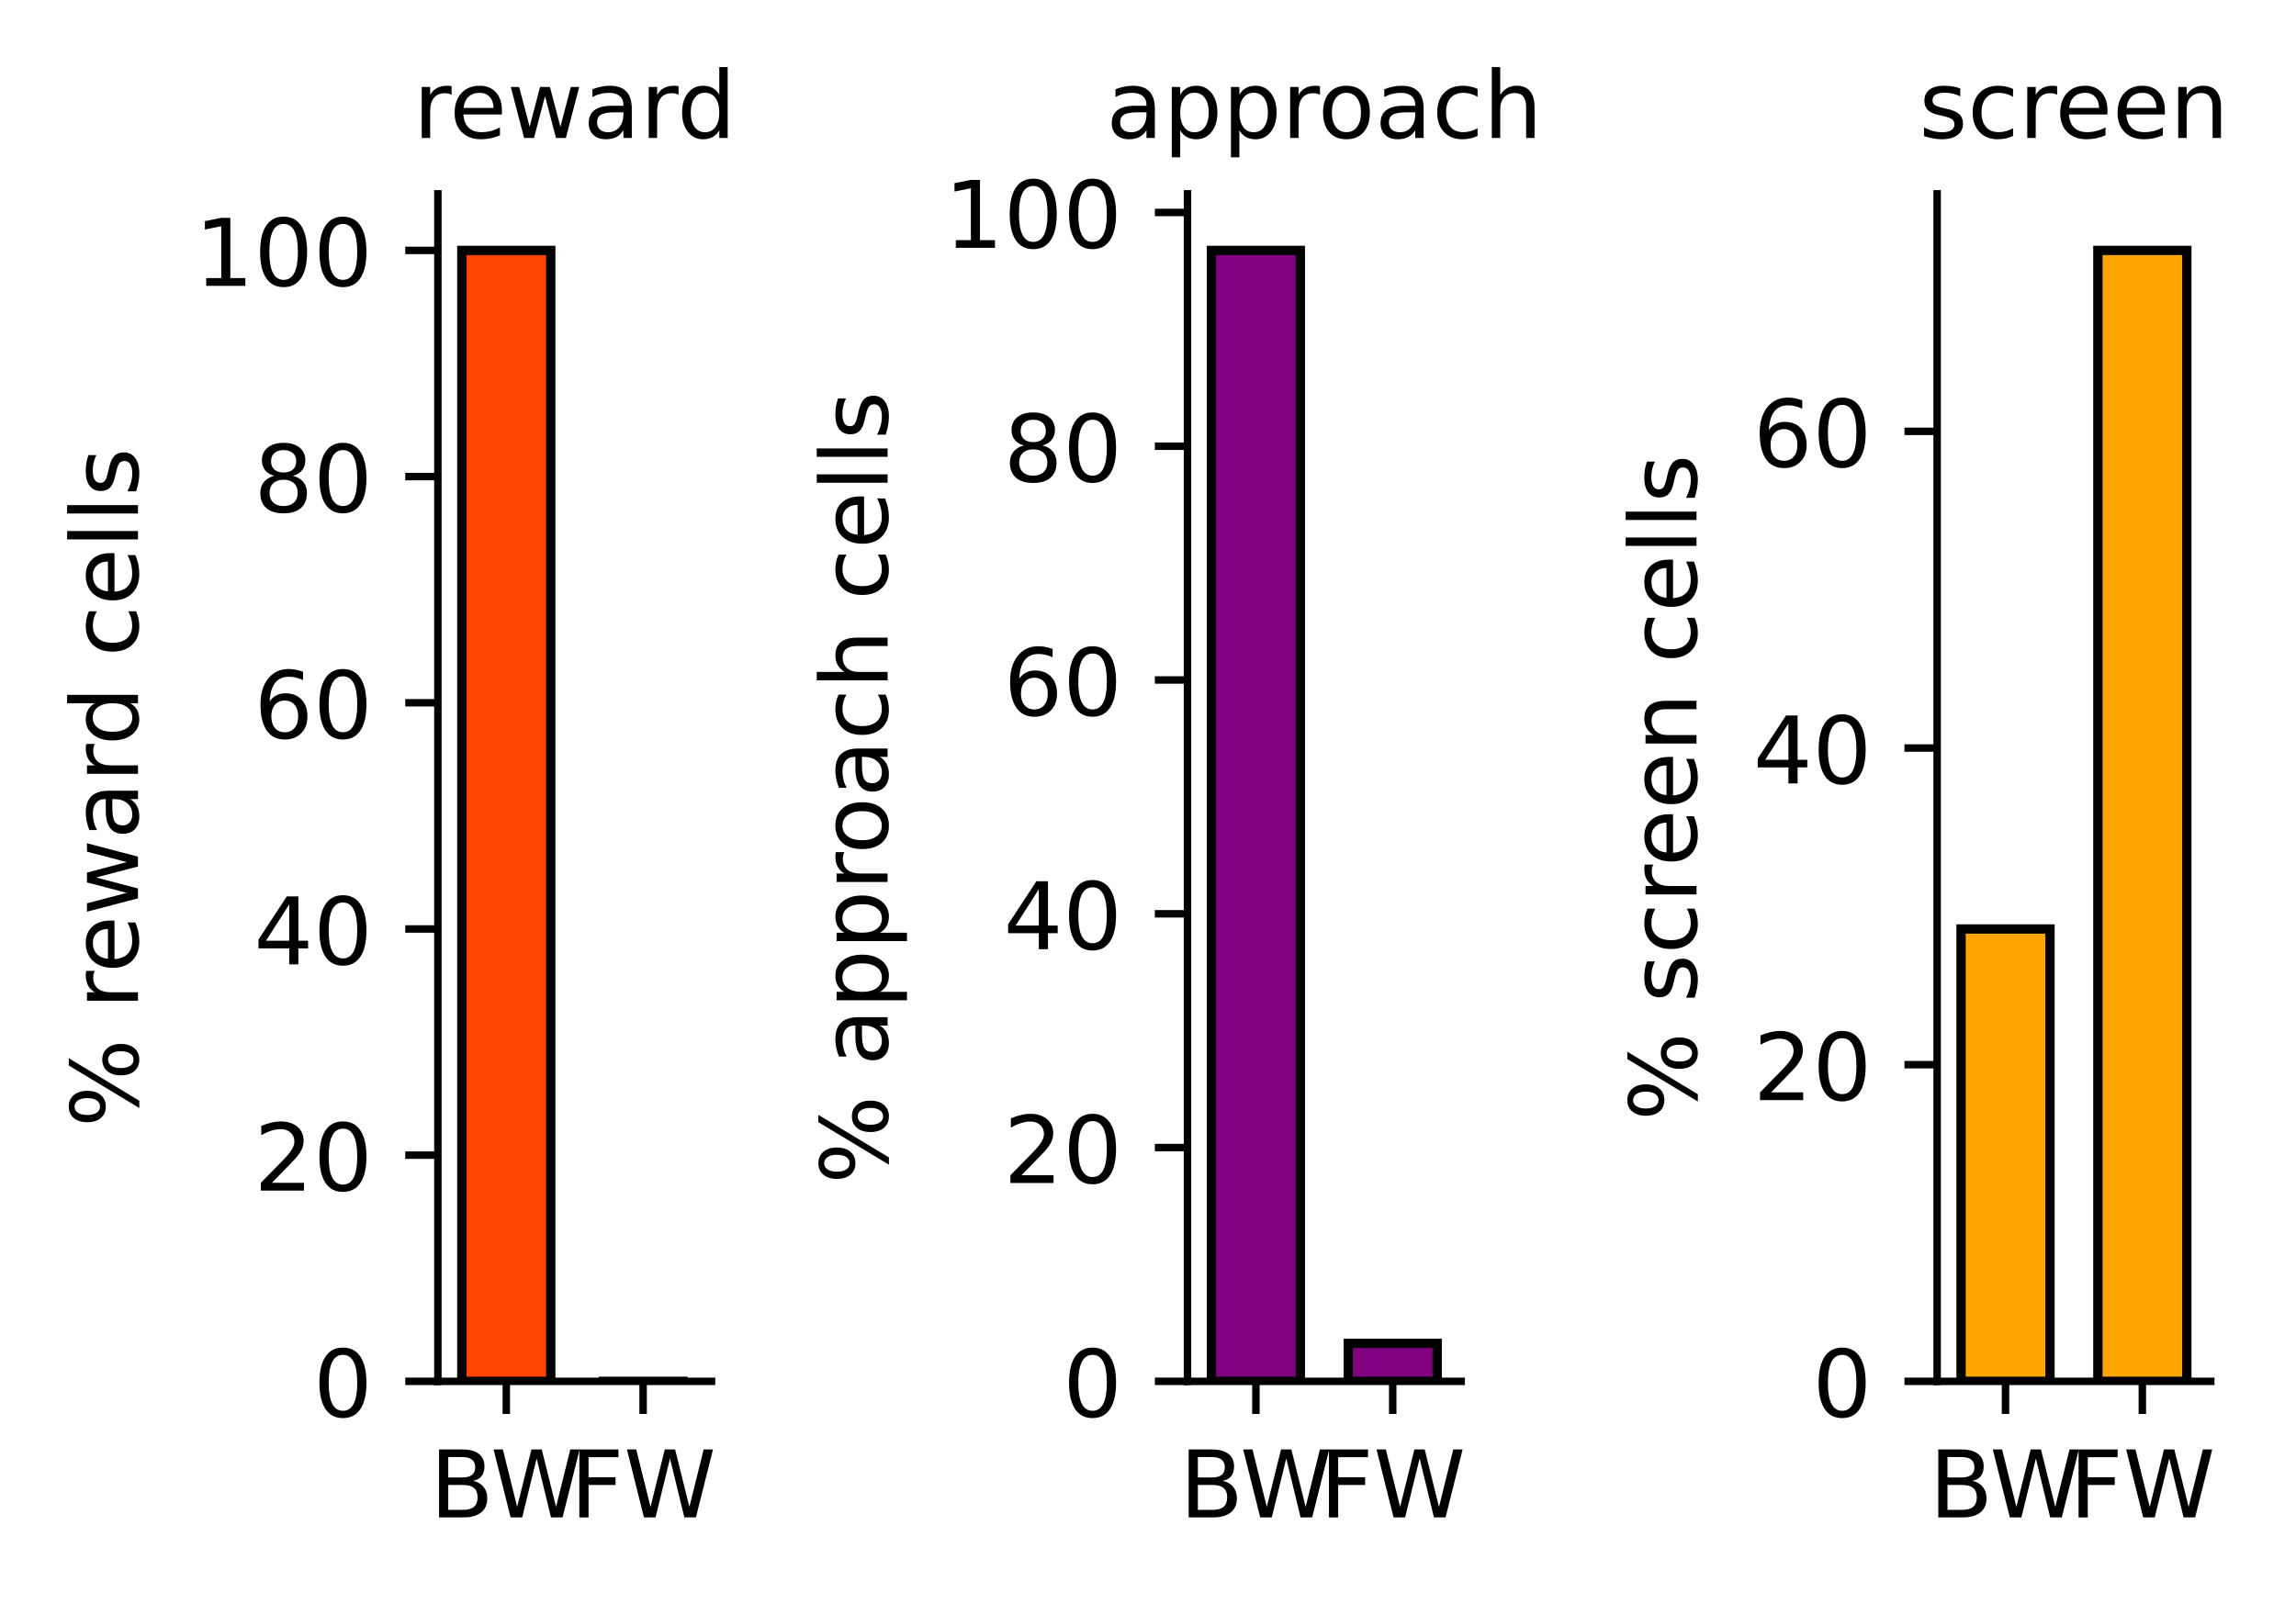
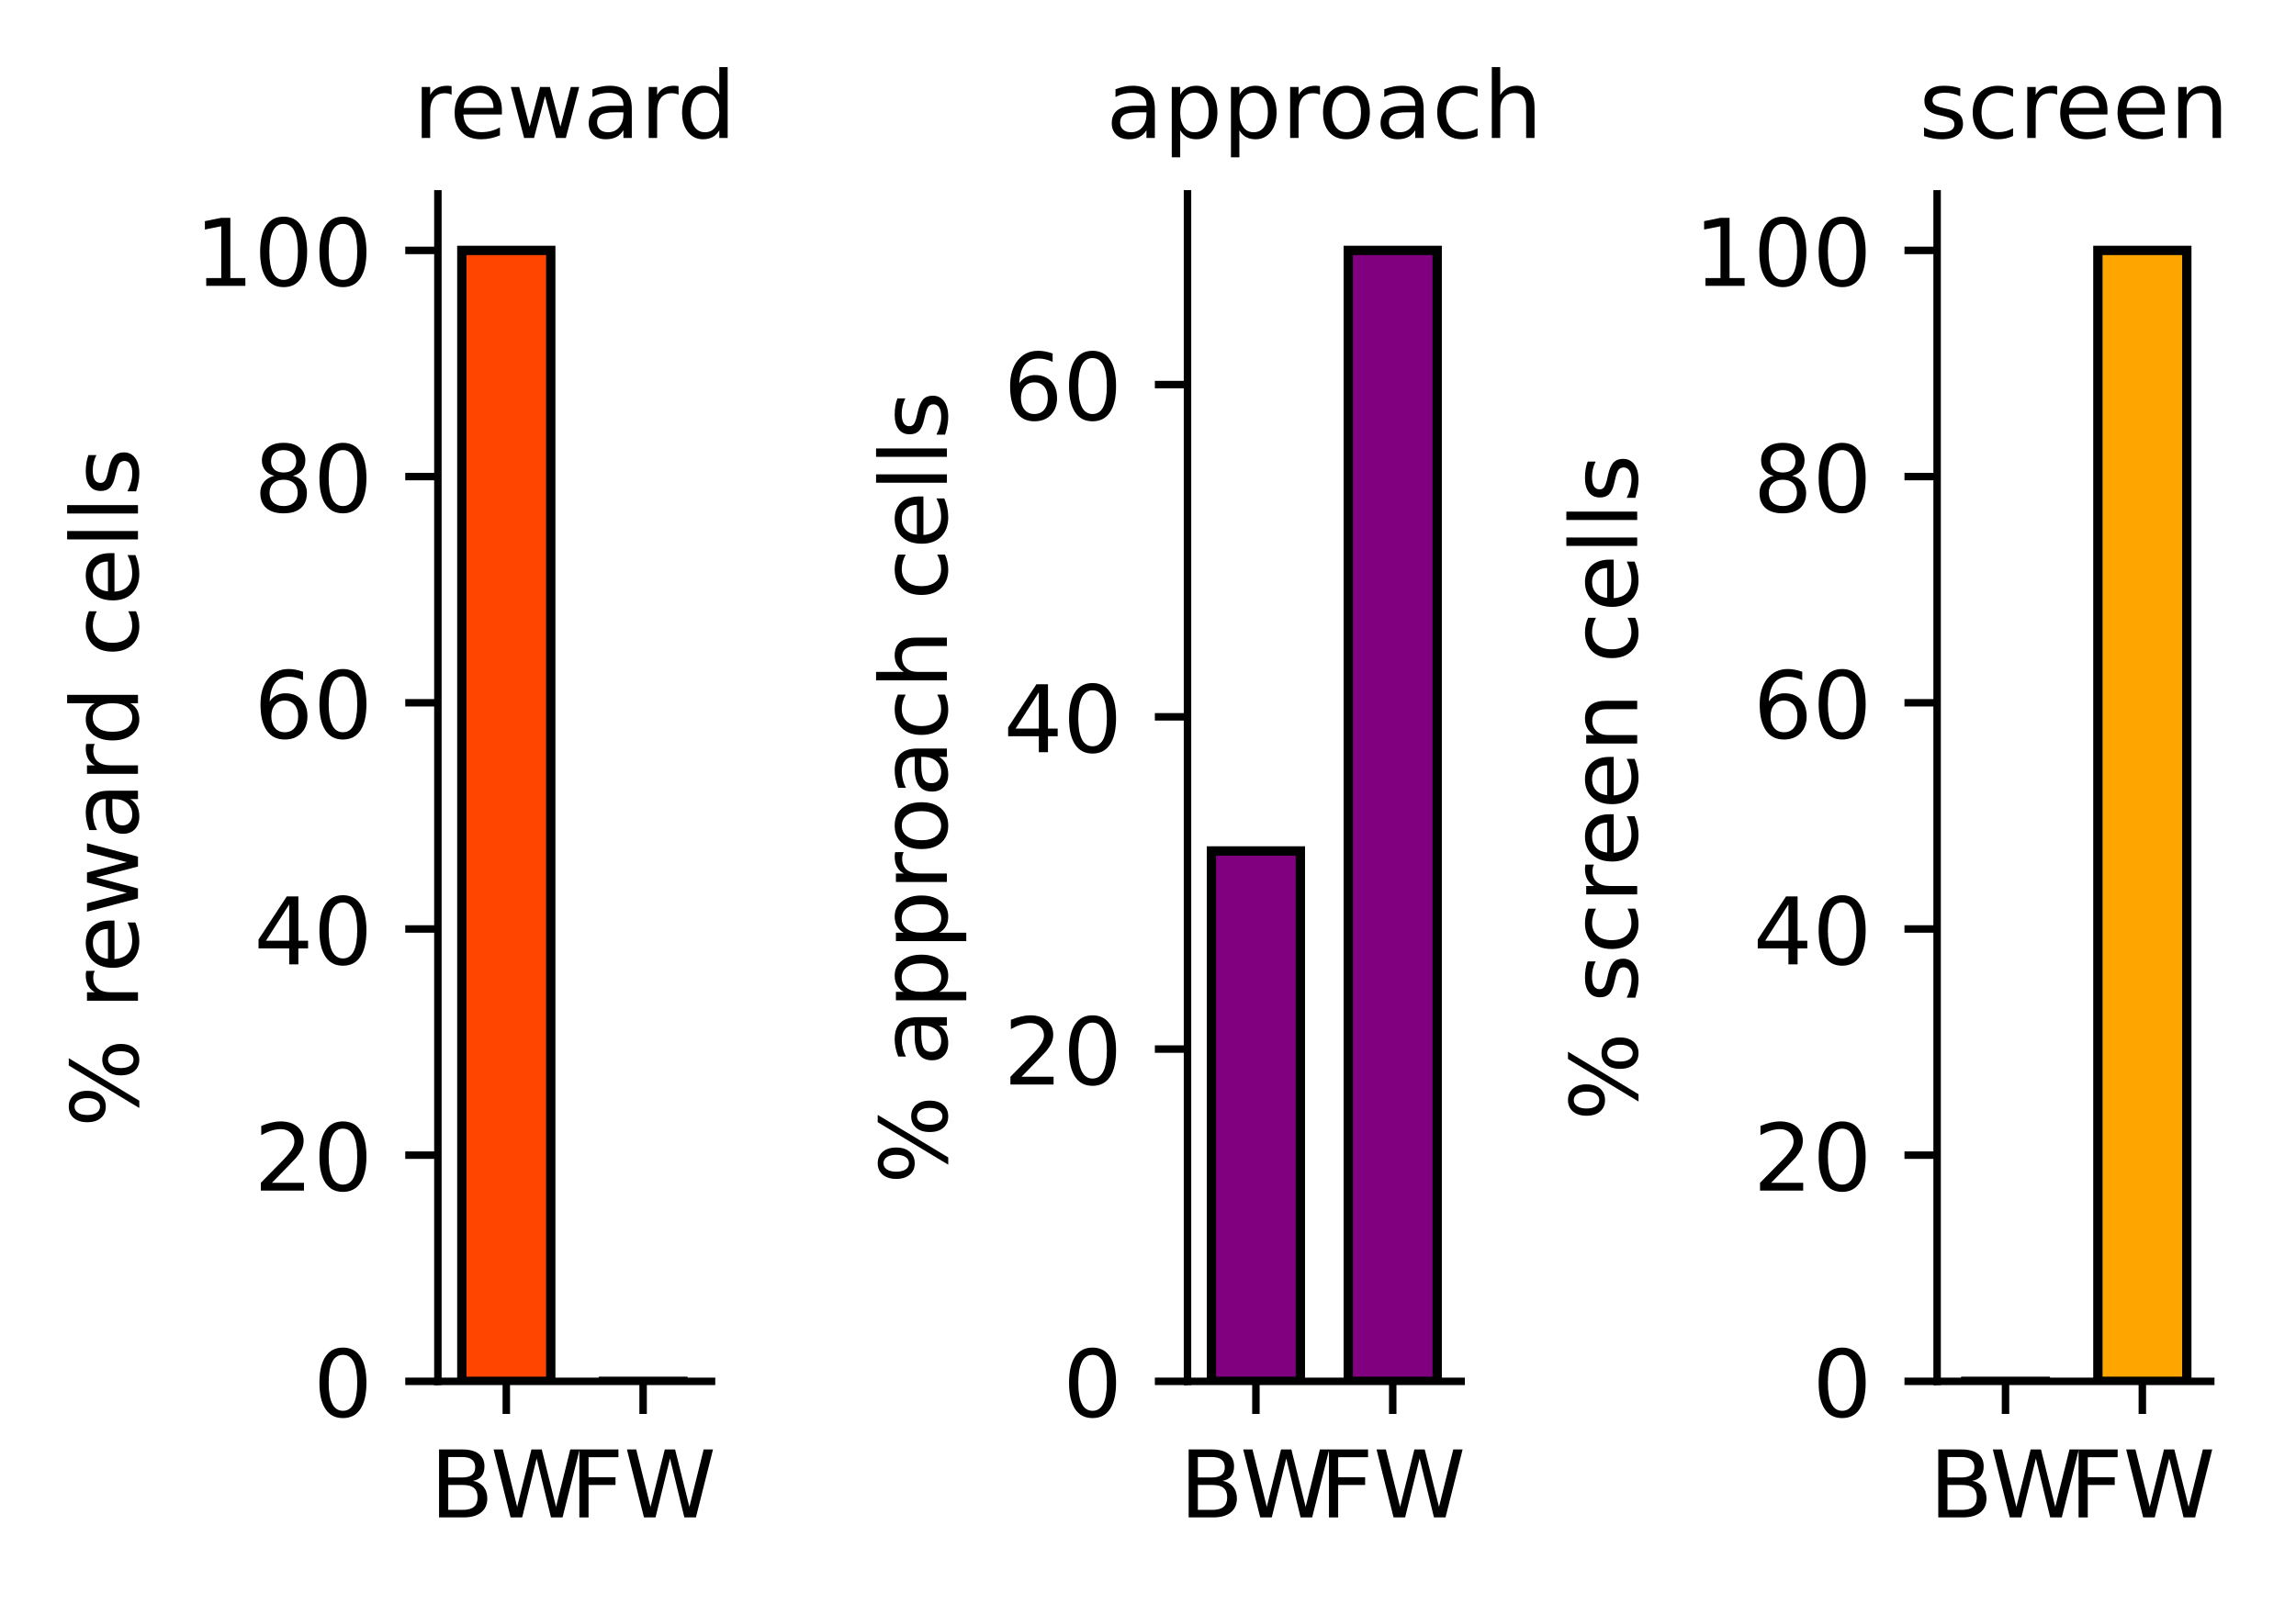
<svg xmlns="http://www.w3.org/2000/svg" xmlns:xlink="http://www.w3.org/1999/xlink" width="246.259pt" height="172.077pt" viewBox="0 0 246.259 172.077" version="1.1">
  <defs>
    <style type="text/css">*{stroke-linejoin: round; stroke-linecap: butt}</style>
  </defs>
  <g id="figure_1">
    <g id="patch_1">
      <path d="M 0 172.077  L 246.259 172.077  L 246.259 0  L 0 0  z " style="fill: #ffffff" />
    </g>
    <g id="axes_1">
      <g id="patch_2">
        <path d="M 46.966 148.198  L 76.316 148.198  L 76.316 20.798  L 46.966 20.798  z " style="fill: #ffffff" />
      </g>
      <g id="patch_3">
-         <path d="M 49.534 148.198  L 59.072 148.198  L 59.072 26.865  L 49.534 26.865  z " clip-path="url(#p43dcc8f985)" style="fill: #ff4500; stroke: #000000; stroke-linejoin: miter" />
+         <path d="M 49.534 148.198  L 59.072 148.198  L 59.072 26.865  L 49.534 26.865  z " clip-path="url(#p82ff0c8421)" style="fill: #ff4500; stroke: #000000; stroke-linejoin: miter" />
      </g>
      <g id="patch_4">
-         <path d="M 64.209 148.198  L 73.748 148.198  L 73.748 148.198  L 64.209 148.198  z " clip-path="url(#p43dcc8f985)" style="fill: #ff4500; stroke: #000000; stroke-linejoin: miter" />
+         <path d="M 64.209 148.198  L 73.748 148.198  L 73.748 148.198  L 64.209 148.198  z " clip-path="url(#p82ff0c8421)" style="fill: #ff4500; stroke: #000000; stroke-linejoin: miter" />
      </g>
      <g id="matplotlib.axis_1">
        <g id="xtick_1">
          <g id="line2d_1">
            <defs>
-               <path id="m75852091cd" d="M 0 0  L 0 3.5  " style="stroke: #000000; stroke-width: 0.8" />
+               <path id="mc72f8785b4" d="M 0 0  L 0 3.5  " style="stroke: #000000; stroke-width: 0.8" />
            </defs>
            <g>
-               <use xlink:href="#m75852091cd" x="54.303" y="148.198" style="stroke: #000000; stroke-width: 0.8" />
+               <use xlink:href="#mc72f8785b4" x="54.303" y="148.198" style="stroke: #000000; stroke-width: 0.8" />
            </g>
          </g>
          <g id="text_1">
            <g transform="translate(46.11016 162.7969) scale(0.1 -0.1)">
              <defs>
                <path id="DejaVuSans-42" d="M 1259 2228  L 1259 519  L 2272 519  Q 2781 519 3026 730  Q 3272 941 3272 1375  Q 3272 1813 3026 2020  Q 2781 2228 2272 2228  L 1259 2228  z M 1259 4147  L 1259 2741  L 2194 2741  Q 2656 2741 2882 2914  Q 3109 3088 3109 3444  Q 3109 3797 2882 3972  Q 2656 4147 2194 4147  L 1259 4147  z M 628 4666  L 2241 4666  Q 2963 4666 3353 4366  Q 3744 4066 3744 3513  Q 3744 3084 3544 2831  Q 3344 2578 2956 2516  Q 3422 2416 3680 2098  Q 3938 1781 3938 1306  Q 3938 681 3513 340  Q 3088 0 2303 0  L 628 0  L 628 4666  z " transform="scale(0.015625)" />
                <path id="DejaVuSans-57" d="M 213 4666  L 850 4666  L 1831 722  L 2809 4666  L 3519 4666  L 4500 722  L 5478 4666  L 6119 4666  L 4947 0  L 4153 0  L 3169 4050  L 2175 0  L 1381 0  L 213 4666  z " transform="scale(0.015625)" />
              </defs>
              <use xlink:href="#DejaVuSans-42" />
              <use xlink:href="#DejaVuSans-57" x="64.979" />
            </g>
          </g>
        </g>
        <g id="xtick_2">
          <g id="line2d_2">
            <g>
-               <use xlink:href="#m75852091cd" x="68.978" y="148.198" style="stroke: #000000; stroke-width: 0.8" />
+               <use xlink:href="#mc72f8785b4" x="68.978" y="148.198" style="stroke: #000000; stroke-width: 0.8" />
            </g>
          </g>
          <g id="text_2">
            <g transform="translate(61.15859 162.7969) scale(0.1 -0.1)">
              <defs>
                <path id="DejaVuSans-46" d="M 628 4666  L 3309 4666  L 3309 4134  L 1259 4134  L 1259 2759  L 3109 2759  L 3109 2228  L 1259 2228  L 1259 0  L 628 0  L 628 4666  z " transform="scale(0.015625)" />
              </defs>
              <use xlink:href="#DejaVuSans-46" />
              <use xlink:href="#DejaVuSans-57" x="57.52" />
            </g>
          </g>
        </g>
      </g>
      <g id="matplotlib.axis_2">
        <g id="ytick_1">
          <g id="line2d_3">
            <defs>
-               <path id="m979be28483" d="M 0 0  L -3.5 0  " style="stroke: #000000; stroke-width: 0.8" />
+               <path id="m35615730f3" d="M 0 0  L -3.5 0  " style="stroke: #000000; stroke-width: 0.8" />
            </defs>
            <g>
-               <use xlink:href="#m979be28483" x="46.966" y="148.198" style="stroke: #000000; stroke-width: 0.8" />
+               <use xlink:href="#m35615730f3" x="46.966" y="148.198" style="stroke: #000000; stroke-width: 0.8" />
            </g>
          </g>
          <g id="text_3">
            <g transform="translate(33.60312 151.9977) scale(0.1 -0.1)">
              <defs>
                <path id="DejaVuSans-30" d="M 2034 4250  Q 1547 4250 1301 3770  Q 1056 3291 1056 2328  Q 1056 1369 1301 889  Q 1547 409 2034 409  Q 2525 409 2770 889  Q 3016 1369 3016 2328  Q 3016 3291 2770 3770  Q 2525 4250 2034 4250  z M 2034 4750  Q 2819 4750 3233 4129  Q 3647 3509 3647 2328  Q 3647 1150 3233 529  Q 2819 -91 2034 -91  Q 1250 -91 836 529  Q 422 1150 422 2328  Q 422 3509 836 4129  Q 1250 4750 2034 4750  z " transform="scale(0.015625)" />
              </defs>
              <use xlink:href="#DejaVuSans-30" />
            </g>
          </g>
        </g>
        <g id="ytick_2">
          <g id="line2d_4">
            <g>
-               <use xlink:href="#m979be28483" x="46.966" y="123.932" style="stroke: #000000; stroke-width: 0.8" />
+               <use xlink:href="#m35615730f3" x="46.966" y="123.932" style="stroke: #000000; stroke-width: 0.8" />
            </g>
          </g>
          <g id="text_4">
            <g transform="translate(27.24063 127.731) scale(0.1 -0.1)">
              <defs>
                <path id="DejaVuSans-32" d="M 1228 531  L 3431 531  L 3431 0  L 469 0  L 469 531  Q 828 903 1448 1529  Q 2069 2156 2228 2338  Q 2531 2678 2651 2914  Q 2772 3150 2772 3378  Q 2772 3750 2511 3984  Q 2250 4219 1831 4219  Q 1534 4219 1204 4116  Q 875 4013 500 3803  L 500 4441  Q 881 4594 1212 4672  Q 1544 4750 1819 4750  Q 2544 4750 2975 4387  Q 3406 4025 3406 3419  Q 3406 3131 3298 2873  Q 3191 2616 2906 2266  Q 2828 2175 2409 1742  Q 1991 1309 1228 531  z " transform="scale(0.015625)" />
              </defs>
              <use xlink:href="#DejaVuSans-32" />
              <use xlink:href="#DejaVuSans-30" x="63.623" />
            </g>
          </g>
        </g>
        <g id="ytick_3">
          <g id="line2d_5">
            <g>
-               <use xlink:href="#m979be28483" x="46.966" y="99.665" style="stroke: #000000; stroke-width: 0.8" />
+               <use xlink:href="#m35615730f3" x="46.966" y="99.665" style="stroke: #000000; stroke-width: 0.8" />
            </g>
          </g>
          <g id="text_5">
            <g transform="translate(27.24063 103.4643) scale(0.1 -0.1)">
              <defs>
                <path id="DejaVuSans-34" d="M 2419 4116  L 825 1625  L 2419 1625  L 2419 4116  z M 2253 4666  L 3047 4666  L 3047 1625  L 3713 1625  L 3713 1100  L 3047 1100  L 3047 0  L 2419 0  L 2419 1100  L 313 1100  L 313 1709  L 2253 4666  z " transform="scale(0.015625)" />
              </defs>
              <use xlink:href="#DejaVuSans-34" />
              <use xlink:href="#DejaVuSans-30" x="63.623" />
            </g>
          </g>
        </g>
        <g id="ytick_4">
          <g id="line2d_6">
            <g>
-               <use xlink:href="#m979be28483" x="46.966" y="75.398" style="stroke: #000000; stroke-width: 0.8" />
+               <use xlink:href="#m35615730f3" x="46.966" y="75.398" style="stroke: #000000; stroke-width: 0.8" />
            </g>
          </g>
          <g id="text_6">
            <g transform="translate(27.24063 79.19766) scale(0.1 -0.1)">
              <defs>
                <path id="DejaVuSans-36" d="M 2113 2584  Q 1688 2584 1439 2293  Q 1191 2003 1191 1497  Q 1191 994 1439 701  Q 1688 409 2113 409  Q 2538 409 2786 701  Q 3034 994 3034 1497  Q 3034 2003 2786 2293  Q 2538 2584 2113 2584  z M 3366 4563  L 3366 3988  Q 3128 4100 2886 4159  Q 2644 4219 2406 4219  Q 1781 4219 1451 3797  Q 1122 3375 1075 2522  Q 1259 2794 1537 2939  Q 1816 3084 2150 3084  Q 2853 3084 3261 2657  Q 3669 2231 3669 1497  Q 3669 778 3244 343  Q 2819 -91 2113 -91  Q 1303 -91 875 529  Q 447 1150 447 2328  Q 447 3434 972 4092  Q 1497 4750 2381 4750  Q 2619 4750 2861 4703  Q 3103 4656 3366 4563  z " transform="scale(0.015625)" />
              </defs>
              <use xlink:href="#DejaVuSans-36" />
              <use xlink:href="#DejaVuSans-30" x="63.623" />
            </g>
          </g>
        </g>
        <g id="ytick_5">
          <g id="line2d_7">
            <g>
-               <use xlink:href="#m979be28483" x="46.966" y="51.132" style="stroke: #000000; stroke-width: 0.8" />
+               <use xlink:href="#m35615730f3" x="46.966" y="51.132" style="stroke: #000000; stroke-width: 0.8" />
            </g>
          </g>
          <g id="text_7">
            <g transform="translate(27.24063 54.93099) scale(0.1 -0.1)">
              <defs>
                <path id="DejaVuSans-38" d="M 2034 2216  Q 1584 2216 1326 1975  Q 1069 1734 1069 1313  Q 1069 891 1326 650  Q 1584 409 2034 409  Q 2484 409 2743 651  Q 3003 894 3003 1313  Q 3003 1734 2745 1975  Q 2488 2216 2034 2216  z M 1403 2484  Q 997 2584 770 2862  Q 544 3141 544 3541  Q 544 4100 942 4425  Q 1341 4750 2034 4750  Q 2731 4750 3128 4425  Q 3525 4100 3525 3541  Q 3525 3141 3298 2862  Q 3072 2584 2669 2484  Q 3125 2378 3379 2068  Q 3634 1759 3634 1313  Q 3634 634 3220 271  Q 2806 -91 2034 -91  Q 1263 -91 848 271  Q 434 634 434 1313  Q 434 1759 690 2068  Q 947 2378 1403 2484  z M 1172 3481  Q 1172 3119 1398 2916  Q 1625 2713 2034 2713  Q 2441 2713 2670 2916  Q 2900 3119 2900 3481  Q 2900 3844 2670 4047  Q 2441 4250 2034 4250  Q 1625 4250 1398 4047  Q 1172 3844 1172 3481  z " transform="scale(0.015625)" />
              </defs>
              <use xlink:href="#DejaVuSans-38" />
              <use xlink:href="#DejaVuSans-30" x="63.623" />
            </g>
          </g>
        </g>
        <g id="ytick_6">
          <g id="line2d_8">
            <g>
-               <use xlink:href="#m979be28483" x="46.966" y="26.865" style="stroke: #000000; stroke-width: 0.8" />
+               <use xlink:href="#m35615730f3" x="46.966" y="26.865" style="stroke: #000000; stroke-width: 0.8" />
            </g>
          </g>
          <g id="text_8">
            <g transform="translate(20.87813 30.66432) scale(0.1 -0.1)">
              <defs>
                <path id="DejaVuSans-31" d="M 794 531  L 1825 531  L 1825 4091  L 703 3866  L 703 4441  L 1819 4666  L 2450 4666  L 2450 531  L 3481 531  L 3481 0  L 794 0  L 794 531  z " transform="scale(0.015625)" />
              </defs>
              <use xlink:href="#DejaVuSans-31" />
              <use xlink:href="#DejaVuSans-30" x="63.623" />
              <use xlink:href="#DejaVuSans-30" x="127.246" />
            </g>
          </g>
        </g>
        <g id="text_9">
          <g transform="translate(14.79844 120.9508) rotate(-90) scale(0.1 -0.1)">
            <defs>
              <path id="DejaVuSans-25" d="M 4653 2053  Q 4381 2053 4226 1822  Q 4072 1591 4072 1178  Q 4072 772 4226 539  Q 4381 306 4653 306  Q 4919 306 5073 539  Q 5228 772 5228 1178  Q 5228 1588 5073 1820  Q 4919 2053 4653 2053  z M 4653 2450  Q 5147 2450 5437 2106  Q 5728 1763 5728 1178  Q 5728 594 5436 251  Q 5144 -91 4653 -91  Q 4153 -91 3862 251  Q 3572 594 3572 1178  Q 3572 1766 3864 2108  Q 4156 2450 4653 2450  z M 1428 4353  Q 1159 4353 1004 4120  Q 850 3888 850 3481  Q 850 3069 1003 2837  Q 1156 2606 1428 2606  Q 1700 2606 1854 2837  Q 2009 3069 2009 3481  Q 2009 3884 1853 4118  Q 1697 4353 1428 4353  z M 4250 4750  L 4750 4750  L 1831 -91  L 1331 -91  L 4250 4750  z M 1428 4750  Q 1922 4750 2215 4408  Q 2509 4066 2509 3481  Q 2509 2891 2217 2550  Q 1925 2209 1428 2209  Q 931 2209 642 2551  Q 353 2894 353 3481  Q 353 4063 643 4406  Q 934 4750 1428 4750  z " transform="scale(0.015625)" />
              <path id="DejaVuSans-20" transform="scale(0.015625)" />
              <path id="DejaVuSans-72" d="M 2631 2963  Q 2534 3019 2420 3045  Q 2306 3072 2169 3072  Q 1681 3072 1420 2755  Q 1159 2438 1159 1844  L 1159 0  L 581 0  L 581 3500  L 1159 3500  L 1159 2956  Q 1341 3275 1631 3429  Q 1922 3584 2338 3584  Q 2397 3584 2469 3576  Q 2541 3569 2628 3553  L 2631 2963  z " transform="scale(0.015625)" />
              <path id="DejaVuSans-65" d="M 3597 1894  L 3597 1613  L 953 1613  Q 991 1019 1311 708  Q 1631 397 2203 397  Q 2534 397 2845 478  Q 3156 559 3463 722  L 3463 178  Q 3153 47 2828 -22  Q 2503 -91 2169 -91  Q 1331 -91 842 396  Q 353 884 353 1716  Q 353 2575 817 3079  Q 1281 3584 2069 3584  Q 2775 3584 3186 3129  Q 3597 2675 3597 1894  z M 3022 2063  Q 3016 2534 2758 2815  Q 2500 3097 2075 3097  Q 1594 3097 1305 2825  Q 1016 2553 972 2059  L 3022 2063  z " transform="scale(0.015625)" />
              <path id="DejaVuSans-77" d="M 269 3500  L 844 3500  L 1563 769  L 2278 3500  L 2956 3500  L 3675 769  L 4391 3500  L 4966 3500  L 4050 0  L 3372 0  L 2619 2869  L 1863 0  L 1184 0  L 269 3500  z " transform="scale(0.015625)" />
              <path id="DejaVuSans-61" d="M 2194 1759  Q 1497 1759 1228 1600  Q 959 1441 959 1056  Q 959 750 1161 570  Q 1363 391 1709 391  Q 2188 391 2477 730  Q 2766 1069 2766 1631  L 2766 1759  L 2194 1759  z M 3341 1997  L 3341 0  L 2766 0  L 2766 531  Q 2569 213 2275 61  Q 1981 -91 1556 -91  Q 1019 -91 701 211  Q 384 513 384 1019  Q 384 1609 779 1909  Q 1175 2209 1959 2209  L 2766 2209  L 2766 2266  Q 2766 2663 2505 2880  Q 2244 3097 1772 3097  Q 1472 3097 1187 3025  Q 903 2953 641 2809  L 641 3341  Q 956 3463 1253 3523  Q 1550 3584 1831 3584  Q 2591 3584 2966 3190  Q 3341 2797 3341 1997  z " transform="scale(0.015625)" />
              <path id="DejaVuSans-64" d="M 2906 2969  L 2906 4863  L 3481 4863  L 3481 0  L 2906 0  L 2906 525  Q 2725 213 2448 61  Q 2172 -91 1784 -91  Q 1150 -91 751 415  Q 353 922 353 1747  Q 353 2572 751 3078  Q 1150 3584 1784 3584  Q 2172 3584 2448 3432  Q 2725 3281 2906 2969  z M 947 1747  Q 947 1113 1208 752  Q 1469 391 1925 391  Q 2381 391 2643 752  Q 2906 1113 2906 1747  Q 2906 2381 2643 2742  Q 2381 3103 1925 3103  Q 1469 3103 1208 2742  Q 947 2381 947 1747  z " transform="scale(0.015625)" />
              <path id="DejaVuSans-63" d="M 3122 3366  L 3122 2828  Q 2878 2963 2633 3030  Q 2388 3097 2138 3097  Q 1578 3097 1268 2742  Q 959 2388 959 1747  Q 959 1106 1268 751  Q 1578 397 2138 397  Q 2388 397 2633 464  Q 2878 531 3122 666  L 3122 134  Q 2881 22 2623 -34  Q 2366 -91 2075 -91  Q 1284 -91 818 406  Q 353 903 353 1747  Q 353 2603 823 3093  Q 1294 3584 2113 3584  Q 2378 3584 2631 3529  Q 2884 3475 3122 3366  z " transform="scale(0.015625)" />
              <path id="DejaVuSans-6c" d="M 603 4863  L 1178 4863  L 1178 0  L 603 0  L 603 4863  z " transform="scale(0.015625)" />
              <path id="DejaVuSans-73" d="M 2834 3397  L 2834 2853  Q 2591 2978 2328 3040  Q 2066 3103 1784 3103  Q 1356 3103 1142 2972  Q 928 2841 928 2578  Q 928 2378 1081 2264  Q 1234 2150 1697 2047  L 1894 2003  Q 2506 1872 2764 1633  Q 3022 1394 3022 966  Q 3022 478 2636 193  Q 2250 -91 1575 -91  Q 1294 -91 989 -36  Q 684 19 347 128  L 347 722  Q 666 556 975 473  Q 1284 391 1588 391  Q 1994 391 2212 530  Q 2431 669 2431 922  Q 2431 1156 2273 1281  Q 2116 1406 1581 1522  L 1381 1569  Q 847 1681 609 1914  Q 372 2147 372 2553  Q 372 3047 722 3315  Q 1072 3584 1716 3584  Q 2034 3584 2315 3537  Q 2597 3491 2834 3397  z " transform="scale(0.015625)" />
            </defs>
            <use xlink:href="#DejaVuSans-25" />
            <use xlink:href="#DejaVuSans-20" x="95.02" />
            <use xlink:href="#DejaVuSans-72" x="126.807" />
            <use xlink:href="#DejaVuSans-65" x="165.67" />
            <use xlink:href="#DejaVuSans-77" x="227.193" />
            <use xlink:href="#DejaVuSans-61" x="308.98" />
            <use xlink:href="#DejaVuSans-72" x="370.26" />
            <use xlink:href="#DejaVuSans-64" x="409.623" />
            <use xlink:href="#DejaVuSans-20" x="473.1" />
            <use xlink:href="#DejaVuSans-63" x="504.887" />
            <use xlink:href="#DejaVuSans-65" x="559.867" />
            <use xlink:href="#DejaVuSans-6c" x="621.391" />
            <use xlink:href="#DejaVuSans-6c" x="649.174" />
            <use xlink:href="#DejaVuSans-73" x="676.957" />
          </g>
        </g>
      </g>
      <g id="patch_5">
        <path d="M 46.966 148.198  L 46.966 20.798  " style="fill: none; stroke: #000000; stroke-width: 0.8; stroke-linejoin: miter; stroke-linecap: square" />
      </g>
      <g id="patch_6">
        <path d="M 46.966 148.198  L 76.316 148.198  " style="fill: none; stroke: #000000; stroke-width: 0.8; stroke-linejoin: miter; stroke-linecap: square" />
      </g>
      <g id="text_10">
        <g transform="translate(44.32578 14.79844) scale(0.1 -0.1)">
          <use xlink:href="#DejaVuSans-72" />
          <use xlink:href="#DejaVuSans-65" x="38.863" />
          <use xlink:href="#DejaVuSans-77" x="100.387" />
          <use xlink:href="#DejaVuSans-61" x="182.174" />
          <use xlink:href="#DejaVuSans-72" x="243.453" />
          <use xlink:href="#DejaVuSans-64" x="282.816" />
        </g>
      </g>
    </g>
    <g id="axes_2">
      <g id="patch_7">
        <path d="M 127.366 148.198  L 156.716 148.198  L 156.716 20.798  L 127.366 20.798  z " style="fill: #ffffff" />
      </g>
      <g id="patch_8">
-         <path d="M 129.934 148.198  L 139.472 148.198  L 139.472 26.865  L 129.934 26.865  z " clip-path="url(#p2e09b919e5)" style="fill: #800080; stroke: #000000; stroke-linejoin: miter" />
+         <path d="M 129.934 148.198  L 139.472 148.198  L 139.472 91.297  L 129.934 91.297  z " clip-path="url(#p647529d7ce)" style="fill: #800080; stroke: #000000; stroke-linejoin: miter" />
      </g>
      <g id="patch_9">
-         <path d="M 144.609 148.198  L 154.148 148.198  L 154.148 144.125  L 144.609 144.125  z " clip-path="url(#p2e09b919e5)" style="fill: #800080; stroke: #000000; stroke-linejoin: miter" />
+         <path d="M 144.609 148.198  L 154.148 148.198  L 154.148 26.865  L 144.609 26.865  z " clip-path="url(#p647529d7ce)" style="fill: #800080; stroke: #000000; stroke-linejoin: miter" />
      </g>
      <g id="matplotlib.axis_3">
        <g id="xtick_3">
          <g id="line2d_9">
            <g>
-               <use xlink:href="#m75852091cd" x="134.703" y="148.198" style="stroke: #000000; stroke-width: 0.8" />
+               <use xlink:href="#mc72f8785b4" x="134.703" y="148.198" style="stroke: #000000; stroke-width: 0.8" />
            </g>
          </g>
          <g id="text_11">
            <g transform="translate(126.5102 162.7969) scale(0.1 -0.1)">
              <use xlink:href="#DejaVuSans-42" />
              <use xlink:href="#DejaVuSans-57" x="64.979" />
            </g>
          </g>
        </g>
        <g id="xtick_4">
          <g id="line2d_10">
            <g>
-               <use xlink:href="#m75852091cd" x="149.378" y="148.198" style="stroke: #000000; stroke-width: 0.8" />
+               <use xlink:href="#mc72f8785b4" x="149.378" y="148.198" style="stroke: #000000; stroke-width: 0.8" />
            </g>
          </g>
          <g id="text_12">
            <g transform="translate(141.5586 162.7969) scale(0.1 -0.1)">
              <use xlink:href="#DejaVuSans-46" />
              <use xlink:href="#DejaVuSans-57" x="57.52" />
            </g>
          </g>
        </g>
      </g>
      <g id="matplotlib.axis_4">
        <g id="ytick_7">
          <g id="line2d_11">
            <g>
-               <use xlink:href="#m979be28483" x="127.366" y="148.198" style="stroke: #000000; stroke-width: 0.8" />
+               <use xlink:href="#m35615730f3" x="127.366" y="148.198" style="stroke: #000000; stroke-width: 0.8" />
            </g>
          </g>
          <g id="text_13">
            <g transform="translate(114.0031 151.9977) scale(0.1 -0.1)">
              <use xlink:href="#DejaVuSans-30" />
            </g>
          </g>
        </g>
        <g id="ytick_8">
          <g id="line2d_12">
            <g>
-               <use xlink:href="#m979be28483" x="127.366" y="123.117" style="stroke: #000000; stroke-width: 0.8" />
+               <use xlink:href="#m35615730f3" x="127.366" y="112.552" style="stroke: #000000; stroke-width: 0.8" />
            </g>
          </g>
          <g id="text_14">
-             <g transform="translate(107.6406 126.9163) scale(0.1 -0.1)">
+             <g transform="translate(107.6406 116.3508) scale(0.1 -0.1)">
              <use xlink:href="#DejaVuSans-32" />
              <use xlink:href="#DejaVuSans-30" x="63.623" />
            </g>
          </g>
        </g>
        <g id="ytick_9">
          <g id="line2d_13">
            <g>
-               <use xlink:href="#m979be28483" x="127.366" y="98.036" style="stroke: #000000; stroke-width: 0.8" />
+               <use xlink:href="#m35615730f3" x="127.366" y="76.905" style="stroke: #000000; stroke-width: 0.8" />
            </g>
          </g>
          <g id="text_15">
-             <g transform="translate(107.6406 101.8349) scale(0.1 -0.1)">
+             <g transform="translate(107.6406 80.70386) scale(0.1 -0.1)">
              <use xlink:href="#DejaVuSans-34" />
              <use xlink:href="#DejaVuSans-30" x="63.623" />
            </g>
          </g>
        </g>
        <g id="ytick_10">
          <g id="line2d_14">
            <g>
-               <use xlink:href="#m979be28483" x="127.366" y="72.954" style="stroke: #000000; stroke-width: 0.8" />
+               <use xlink:href="#m35615730f3" x="127.366" y="41.258" style="stroke: #000000; stroke-width: 0.8" />
            </g>
          </g>
          <g id="text_16">
-             <g transform="translate(107.6406 76.75353) scale(0.1 -0.1)">
+             <g transform="translate(107.6406 45.05697) scale(0.1 -0.1)">
              <use xlink:href="#DejaVuSans-36" />
              <use xlink:href="#DejaVuSans-30" x="63.623" />
            </g>
          </g>
        </g>
-         <g id="ytick_11">
-           <g id="line2d_15">
-             <g>
-               <use xlink:href="#m979be28483" x="127.366" y="47.873" style="stroke: #000000; stroke-width: 0.8" />
-             </g>
-           </g>
-           <g id="text_17">
-             <g transform="translate(107.6406 51.67216) scale(0.1 -0.1)">
-               <use xlink:href="#DejaVuSans-38" />
-               <use xlink:href="#DejaVuSans-30" x="63.623" />
-             </g>
-           </g>
-         </g>
-         <g id="ytick_12">
-           <g id="line2d_16">
-             <g>
-               <use xlink:href="#m979be28483" x="127.366" y="22.792" style="stroke: #000000; stroke-width: 0.8" />
-             </g>
-           </g>
-           <g id="text_18">
-             <g transform="translate(101.2781 26.59078) scale(0.1 -0.1)">
-               <use xlink:href="#DejaVuSans-31" />
-               <use xlink:href="#DejaVuSans-30" x="63.623" />
-               <use xlink:href="#DejaVuSans-30" x="127.246" />
-             </g>
-           </g>
-         </g>
-         <g id="text_19">
-           <g transform="translate(95.19844 127.0328) rotate(-90) scale(0.1 -0.1)">
+         <g id="text_17">
+           <g transform="translate(101.5609 127.0328) rotate(-90) scale(0.1 -0.1)">
            <defs>
              <path id="DejaVuSans-70" d="M 1159 525  L 1159 -1331  L 581 -1331  L 581 3500  L 1159 3500  L 1159 2969  Q 1341 3281 1617 3432  Q 1894 3584 2278 3584  Q 2916 3584 3314 3078  Q 3713 2572 3713 1747  Q 3713 922 3314 415  Q 2916 -91 2278 -91  Q 1894 -91 1617 61  Q 1341 213 1159 525  z M 3116 1747  Q 3116 2381 2855 2742  Q 2594 3103 2138 3103  Q 1681 3103 1420 2742  Q 1159 2381 1159 1747  Q 1159 1113 1420 752  Q 1681 391 2138 391  Q 2594 391 2855 752  Q 3116 1113 3116 1747  z " transform="scale(0.015625)" />
              <path id="DejaVuSans-6f" d="M 1959 3097  Q 1497 3097 1228 2736  Q 959 2375 959 1747  Q 959 1119 1226 758  Q 1494 397 1959 397  Q 2419 397 2687 759  Q 2956 1122 2956 1747  Q 2956 2369 2687 2733  Q 2419 3097 1959 3097  z M 1959 3584  Q 2709 3584 3137 3096  Q 3566 2609 3566 1747  Q 3566 888 3137 398  Q 2709 -91 1959 -91  Q 1206 -91 779 398  Q 353 888 353 1747  Q 353 2609 779 3096  Q 1206 3584 1959 3584  z " transform="scale(0.015625)" />
              <path id="DejaVuSans-68" d="M 3513 2113  L 3513 0  L 2938 0  L 2938 2094  Q 2938 2591 2744 2837  Q 2550 3084 2163 3084  Q 1697 3084 1428 2787  Q 1159 2491 1159 1978  L 1159 0  L 581 0  L 581 4863  L 1159 4863  L 1159 2956  Q 1366 3272 1645 3428  Q 1925 3584 2291 3584  Q 2894 3584 3203 3211  Q 3513 2838 3513 2113  z " transform="scale(0.015625)" />
            </defs>
            <use xlink:href="#DejaVuSans-25" />
            <use xlink:href="#DejaVuSans-20" x="95.02" />
            <use xlink:href="#DejaVuSans-61" x="126.807" />
            <use xlink:href="#DejaVuSans-70" x="188.086" />
            <use xlink:href="#DejaVuSans-70" x="251.562" />
            <use xlink:href="#DejaVuSans-72" x="315.039" />
            <use xlink:href="#DejaVuSans-6f" x="353.902" />
            <use xlink:href="#DejaVuSans-61" x="415.084" />
            <use xlink:href="#DejaVuSans-63" x="476.363" />
            <use xlink:href="#DejaVuSans-68" x="531.344" />
            <use xlink:href="#DejaVuSans-20" x="594.723" />
            <use xlink:href="#DejaVuSans-63" x="626.51" />
            <use xlink:href="#DejaVuSans-65" x="681.49" />
            <use xlink:href="#DejaVuSans-6c" x="743.014" />
            <use xlink:href="#DejaVuSans-6c" x="770.797" />
            <use xlink:href="#DejaVuSans-73" x="798.58" />
          </g>
        </g>
      </g>
      <g id="patch_10">
        <path d="M 127.366 148.198  L 127.366 20.798  " style="fill: none; stroke: #000000; stroke-width: 0.8; stroke-linejoin: miter; stroke-linecap: square" />
      </g>
      <g id="patch_11">
        <path d="M 127.366 148.198  L 156.716 148.198  " style="fill: none; stroke: #000000; stroke-width: 0.8; stroke-linejoin: miter; stroke-linecap: square" />
      </g>
-       <g id="text_20">
+       <g id="text_18">
        <g transform="translate(118.6437 14.79844) scale(0.1 -0.1)">
          <use xlink:href="#DejaVuSans-61" />
          <use xlink:href="#DejaVuSans-70" x="61.279" />
          <use xlink:href="#DejaVuSans-70" x="124.756" />
          <use xlink:href="#DejaVuSans-72" x="188.232" />
          <use xlink:href="#DejaVuSans-6f" x="227.096" />
          <use xlink:href="#DejaVuSans-61" x="288.277" />
          <use xlink:href="#DejaVuSans-63" x="349.557" />
          <use xlink:href="#DejaVuSans-68" x="404.537" />
        </g>
      </g>
    </g>
    <g id="axes_3">
      <g id="patch_12">
        <path d="M 207.766 148.198  L 237.116 148.198  L 237.116 20.798  L 207.766 20.798  z " style="fill: #ffffff" />
      </g>
      <g id="patch_13">
-         <path d="M 210.334 148.198  L 219.873 148.198  L 219.873 99.665  L 210.334 99.665  z " clip-path="url(#p407213492c)" style="fill: #ffa500; stroke: #000000; stroke-linejoin: miter" />
+         <path d="M 210.334 148.198  L 219.873 148.198  L 219.873 148.198  L 210.334 148.198  z " clip-path="url(#pc3b70772c6)" style="fill: #ffa500; stroke: #000000; stroke-linejoin: miter" />
      </g>
      <g id="patch_14">
-         <path d="M 225.009 148.198  L 234.548 148.198  L 234.548 26.865  L 225.009 26.865  z " clip-path="url(#p407213492c)" style="fill: #ffa500; stroke: #000000; stroke-linejoin: miter" />
+         <path d="M 225.009 148.198  L 234.548 148.198  L 234.548 26.865  L 225.009 26.865  z " clip-path="url(#pc3b70772c6)" style="fill: #ffa500; stroke: #000000; stroke-linejoin: miter" />
      </g>
      <g id="matplotlib.axis_5">
        <g id="xtick_5">
-           <g id="line2d_17">
-             <g>
-               <use xlink:href="#m75852091cd" x="215.103" y="148.198" style="stroke: #000000; stroke-width: 0.8" />
-             </g>
-           </g>
-           <g id="text_21">
+           <g id="line2d_15">
+             <g>
+               <use xlink:href="#mc72f8785b4" x="215.103" y="148.198" style="stroke: #000000; stroke-width: 0.8" />
+             </g>
+           </g>
+           <g id="text_19">
            <g transform="translate(206.9102 162.7969) scale(0.1 -0.1)">
              <use xlink:href="#DejaVuSans-42" />
              <use xlink:href="#DejaVuSans-57" x="64.979" />
            </g>
          </g>
        </g>
        <g id="xtick_6">
-           <g id="line2d_18">
-             <g>
-               <use xlink:href="#m75852091cd" x="229.778" y="148.198" style="stroke: #000000; stroke-width: 0.8" />
-             </g>
-           </g>
-           <g id="text_22">
+           <g id="line2d_16">
+             <g>
+               <use xlink:href="#mc72f8785b4" x="229.778" y="148.198" style="stroke: #000000; stroke-width: 0.8" />
+             </g>
+           </g>
+           <g id="text_20">
            <g transform="translate(221.9586 162.7969) scale(0.1 -0.1)">
              <use xlink:href="#DejaVuSans-46" />
              <use xlink:href="#DejaVuSans-57" x="57.52" />
            </g>
          </g>
        </g>
      </g>
      <g id="matplotlib.axis_6">
+         <g id="ytick_11">
+           <g id="line2d_17">
+             <g>
+               <use xlink:href="#m35615730f3" x="207.766" y="148.198" style="stroke: #000000; stroke-width: 0.8" />
+             </g>
+           </g>
+           <g id="text_21">
+             <g transform="translate(194.4031 151.9977) scale(0.1 -0.1)">
+               <use xlink:href="#DejaVuSans-30" />
+             </g>
+           </g>
+         </g>
+         <g id="ytick_12">
+           <g id="line2d_18">
+             <g>
+               <use xlink:href="#m35615730f3" x="207.766" y="123.932" style="stroke: #000000; stroke-width: 0.8" />
+             </g>
+           </g>
+           <g id="text_22">
+             <g transform="translate(188.0406 127.731) scale(0.1 -0.1)">
+               <use xlink:href="#DejaVuSans-32" />
+               <use xlink:href="#DejaVuSans-30" x="63.623" />
+             </g>
+           </g>
+         </g>
        <g id="ytick_13">
          <g id="line2d_19">
            <g>
-               <use xlink:href="#m979be28483" x="207.766" y="148.198" style="stroke: #000000; stroke-width: 0.8" />
+               <use xlink:href="#m35615730f3" x="207.766" y="99.665" style="stroke: #000000; stroke-width: 0.8" />
            </g>
          </g>
          <g id="text_23">
-             <g transform="translate(194.4031 151.9977) scale(0.1 -0.1)">
-               <use xlink:href="#DejaVuSans-30" />
+             <g transform="translate(188.0406 103.4643) scale(0.1 -0.1)">
+               <use xlink:href="#DejaVuSans-34" />
+               <use xlink:href="#DejaVuSans-30" x="63.623" />
            </g>
          </g>
        </g>
        <g id="ytick_14">
          <g id="line2d_20">
            <g>
-               <use xlink:href="#m979be28483" x="207.766" y="114.225" style="stroke: #000000; stroke-width: 0.8" />
+               <use xlink:href="#m35615730f3" x="207.766" y="75.398" style="stroke: #000000; stroke-width: 0.8" />
            </g>
          </g>
          <g id="text_24">
-             <g transform="translate(188.0406 118.0243) scale(0.1 -0.1)">
-               <use xlink:href="#DejaVuSans-32" />
+             <g transform="translate(188.0406 79.19766) scale(0.1 -0.1)">
+               <use xlink:href="#DejaVuSans-36" />
              <use xlink:href="#DejaVuSans-30" x="63.623" />
            </g>
          </g>
        </g>
        <g id="ytick_15">
          <g id="line2d_21">
            <g>
-               <use xlink:href="#m979be28483" x="207.766" y="80.252" style="stroke: #000000; stroke-width: 0.8" />
+               <use xlink:href="#m35615730f3" x="207.766" y="51.132" style="stroke: #000000; stroke-width: 0.8" />
            </g>
          </g>
          <g id="text_25">
-             <g transform="translate(188.0406 84.05099) scale(0.1 -0.1)">
-               <use xlink:href="#DejaVuSans-34" />
+             <g transform="translate(188.0406 54.93099) scale(0.1 -0.1)">
+               <use xlink:href="#DejaVuSans-38" />
              <use xlink:href="#DejaVuSans-30" x="63.623" />
            </g>
          </g>
        </g>
        <g id="ytick_16">
          <g id="line2d_22">
            <g>
-               <use xlink:href="#m979be28483" x="207.766" y="46.278" style="stroke: #000000; stroke-width: 0.8" />
+               <use xlink:href="#m35615730f3" x="207.766" y="26.865" style="stroke: #000000; stroke-width: 0.8" />
            </g>
          </g>
          <g id="text_26">
-             <g transform="translate(188.0406 50.07766) scale(0.1 -0.1)">
-               <use xlink:href="#DejaVuSans-36" />
-               <use xlink:href="#DejaVuSans-30" x="63.623" />
+             <g transform="translate(181.6781 30.66432) scale(0.1 -0.1)">
+               <use xlink:href="#DejaVuSans-31" />
+               <use xlink:href="#DejaVuSans-30" x="63.623" />
+               <use xlink:href="#DejaVuSans-30" x="127.246" />
            </g>
          </g>
        </g>
        <g id="text_27">
-           <g transform="translate(181.9609 120.2547) rotate(-90) scale(0.1 -0.1)">
+           <g transform="translate(175.5984 120.2547) rotate(-90) scale(0.1 -0.1)">
            <defs>
              <path id="DejaVuSans-6e" d="M 3513 2113  L 3513 0  L 2938 0  L 2938 2094  Q 2938 2591 2744 2837  Q 2550 3084 2163 3084  Q 1697 3084 1428 2787  Q 1159 2491 1159 1978  L 1159 0  L 581 0  L 581 3500  L 1159 3500  L 1159 2956  Q 1366 3272 1645 3428  Q 1925 3584 2291 3584  Q 2894 3584 3203 3211  Q 3513 2838 3513 2113  z " transform="scale(0.015625)" />
            </defs>
            <use xlink:href="#DejaVuSans-25" />
            <use xlink:href="#DejaVuSans-20" x="95.02" />
            <use xlink:href="#DejaVuSans-73" x="126.807" />
            <use xlink:href="#DejaVuSans-63" x="178.906" />
            <use xlink:href="#DejaVuSans-72" x="233.887" />
            <use xlink:href="#DejaVuSans-65" x="272.75" />
            <use xlink:href="#DejaVuSans-65" x="334.273" />
            <use xlink:href="#DejaVuSans-6e" x="395.797" />
            <use xlink:href="#DejaVuSans-20" x="459.176" />
            <use xlink:href="#DejaVuSans-63" x="490.963" />
            <use xlink:href="#DejaVuSans-65" x="545.943" />
            <use xlink:href="#DejaVuSans-6c" x="607.467" />
            <use xlink:href="#DejaVuSans-6c" x="635.25" />
            <use xlink:href="#DejaVuSans-73" x="663.033" />
          </g>
        </g>
      </g>
      <g id="patch_15">
        <path d="M 207.766 148.198  L 207.766 20.798  " style="fill: none; stroke: #000000; stroke-width: 0.8; stroke-linejoin: miter; stroke-linecap: square" />
      </g>
      <g id="patch_16">
        <path d="M 207.766 148.198  L 237.116 148.198  " style="fill: none; stroke: #000000; stroke-width: 0.8; stroke-linejoin: miter; stroke-linecap: square" />
      </g>
      <g id="text_28">
        <g transform="translate(205.8219 14.79844) scale(0.1 -0.1)">
          <use xlink:href="#DejaVuSans-73" />
          <use xlink:href="#DejaVuSans-63" x="52.1" />
          <use xlink:href="#DejaVuSans-72" x="107.08" />
          <use xlink:href="#DejaVuSans-65" x="145.943" />
          <use xlink:href="#DejaVuSans-65" x="207.467" />
          <use xlink:href="#DejaVuSans-6e" x="268.99" />
        </g>
      </g>
    </g>
  </g>
  <defs>
-     <clipPath id="p43dcc8f985">
+     <clipPath id="p82ff0c8421">
      <rect x="46.966" y="20.798" width="29.35" height="127.4" />
    </clipPath>
-     <clipPath id="p2e09b919e5">
+     <clipPath id="p647529d7ce">
      <rect x="127.366" y="20.798" width="29.35" height="127.4" />
    </clipPath>
-     <clipPath id="p407213492c">
+     <clipPath id="pc3b70772c6">
      <rect x="207.766" y="20.798" width="29.35" height="127.4" />
    </clipPath>
  </defs>
</svg>
